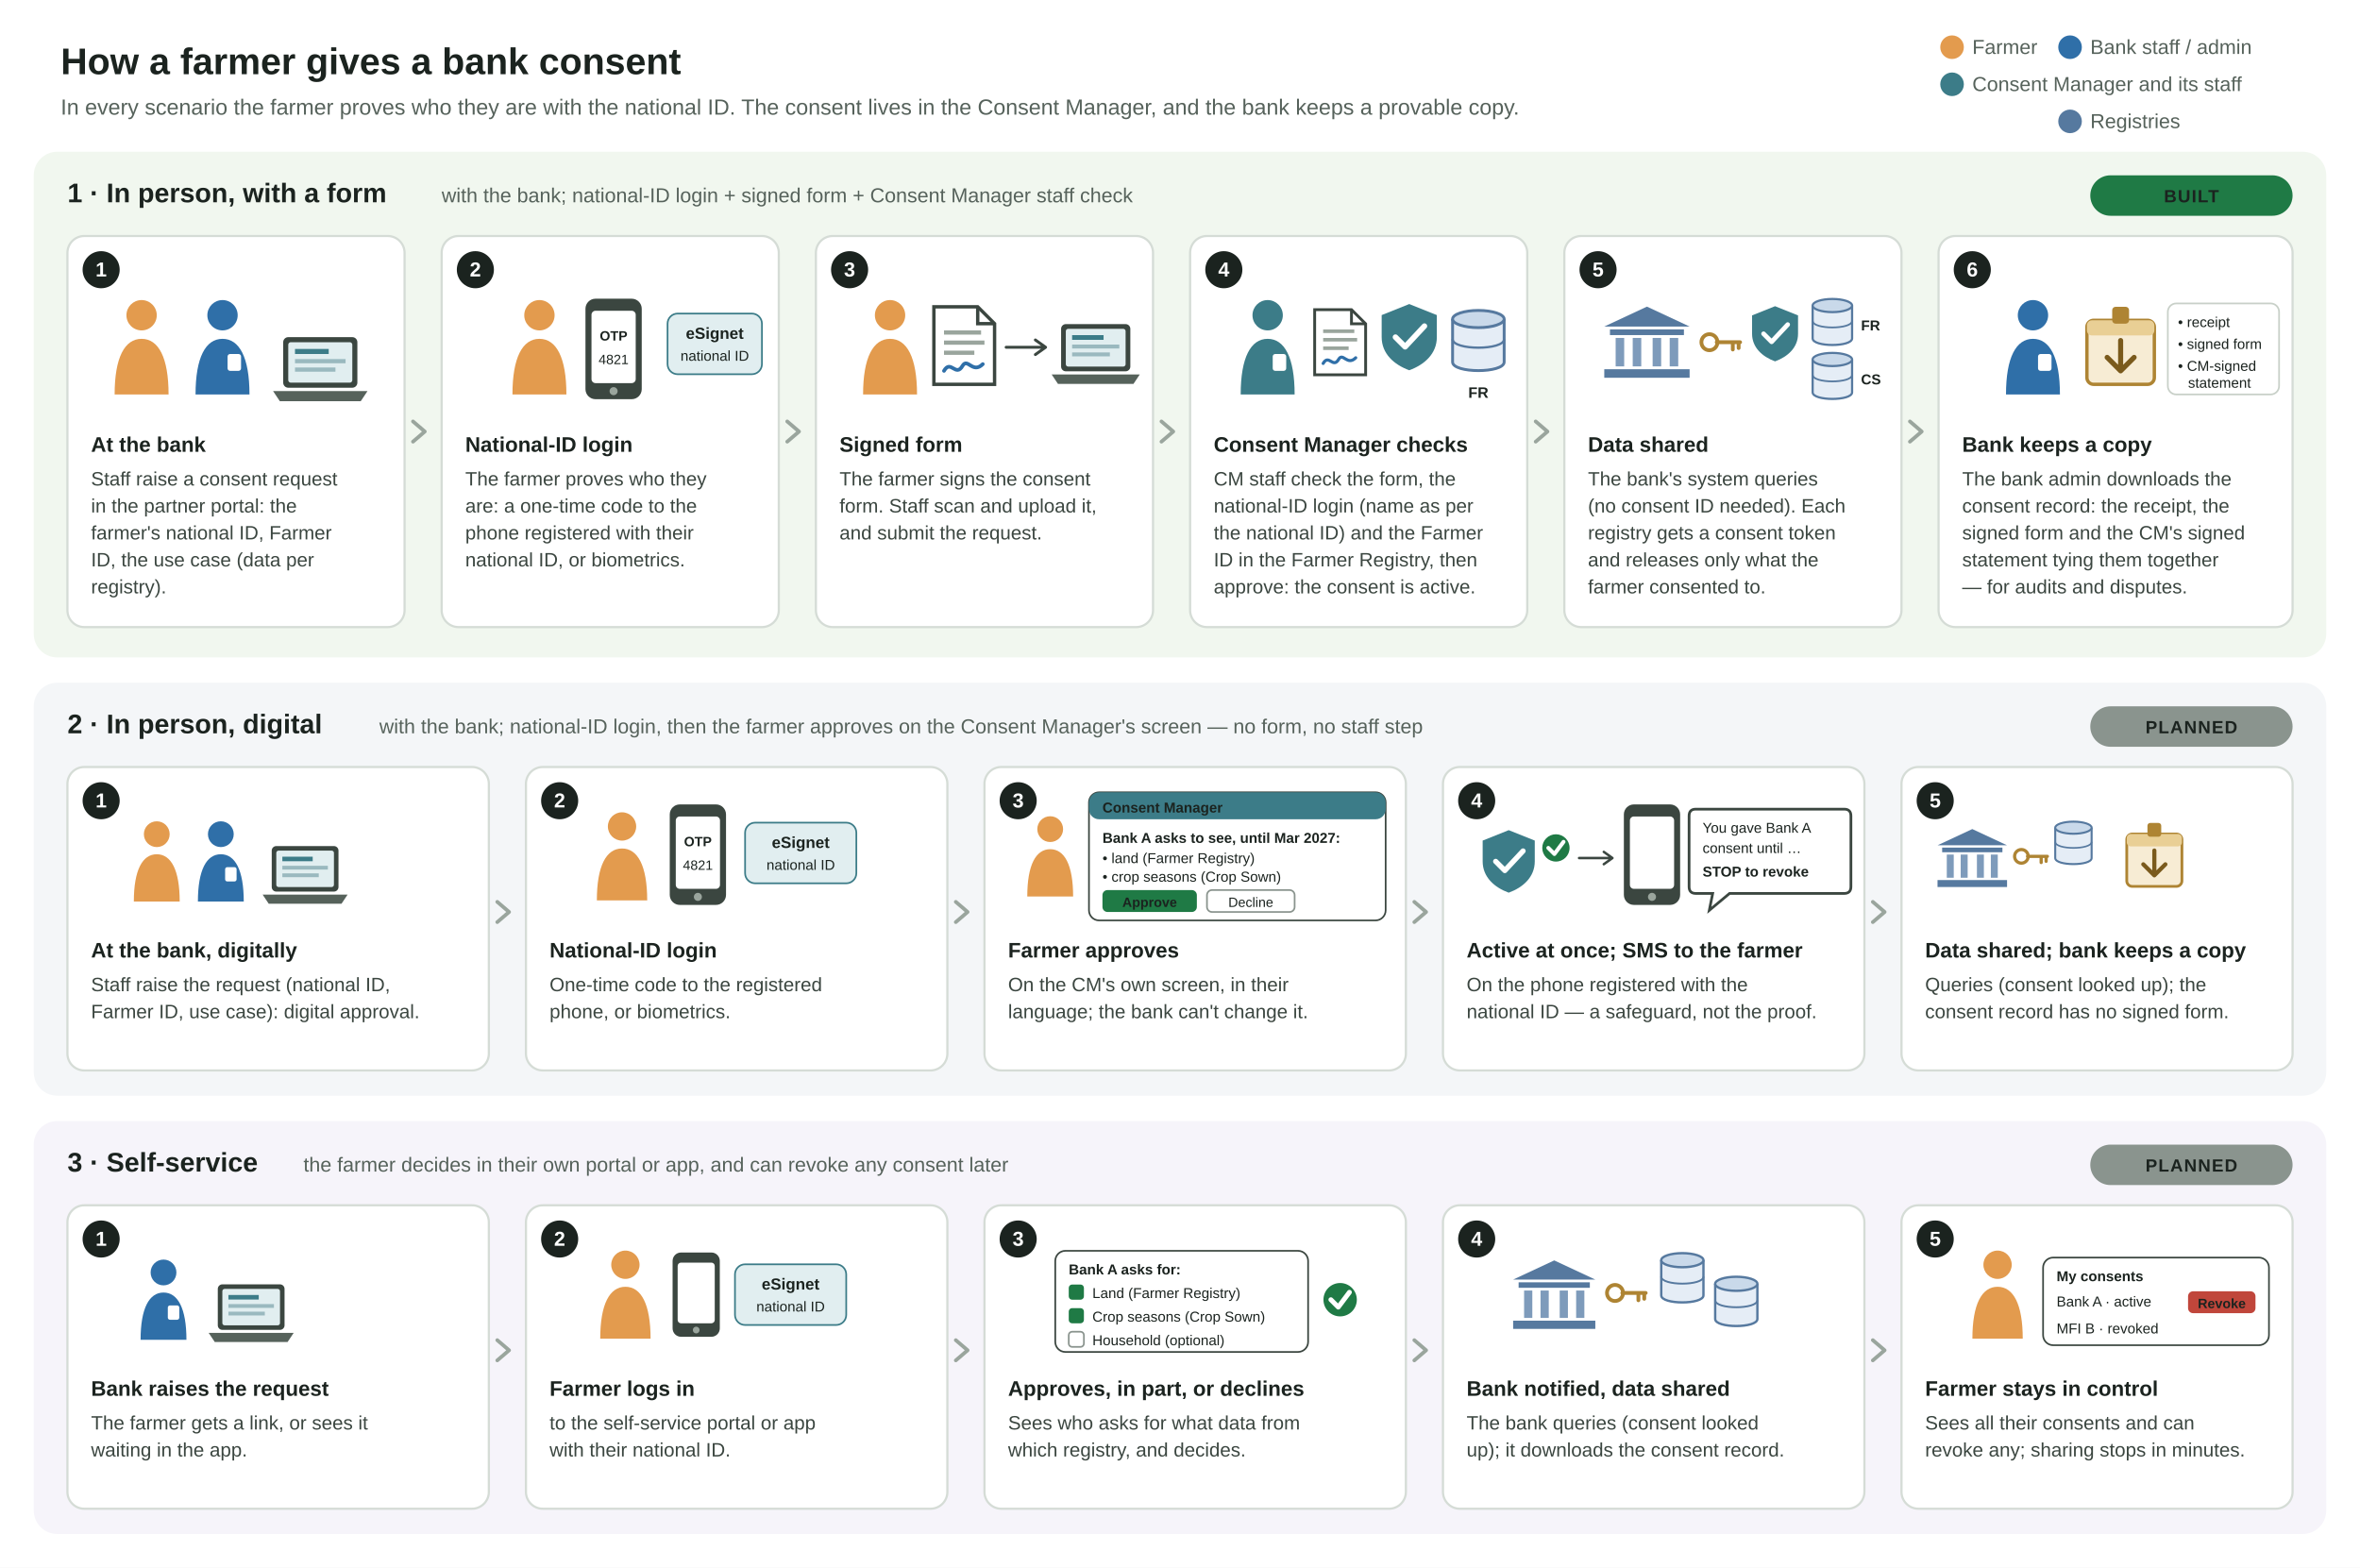
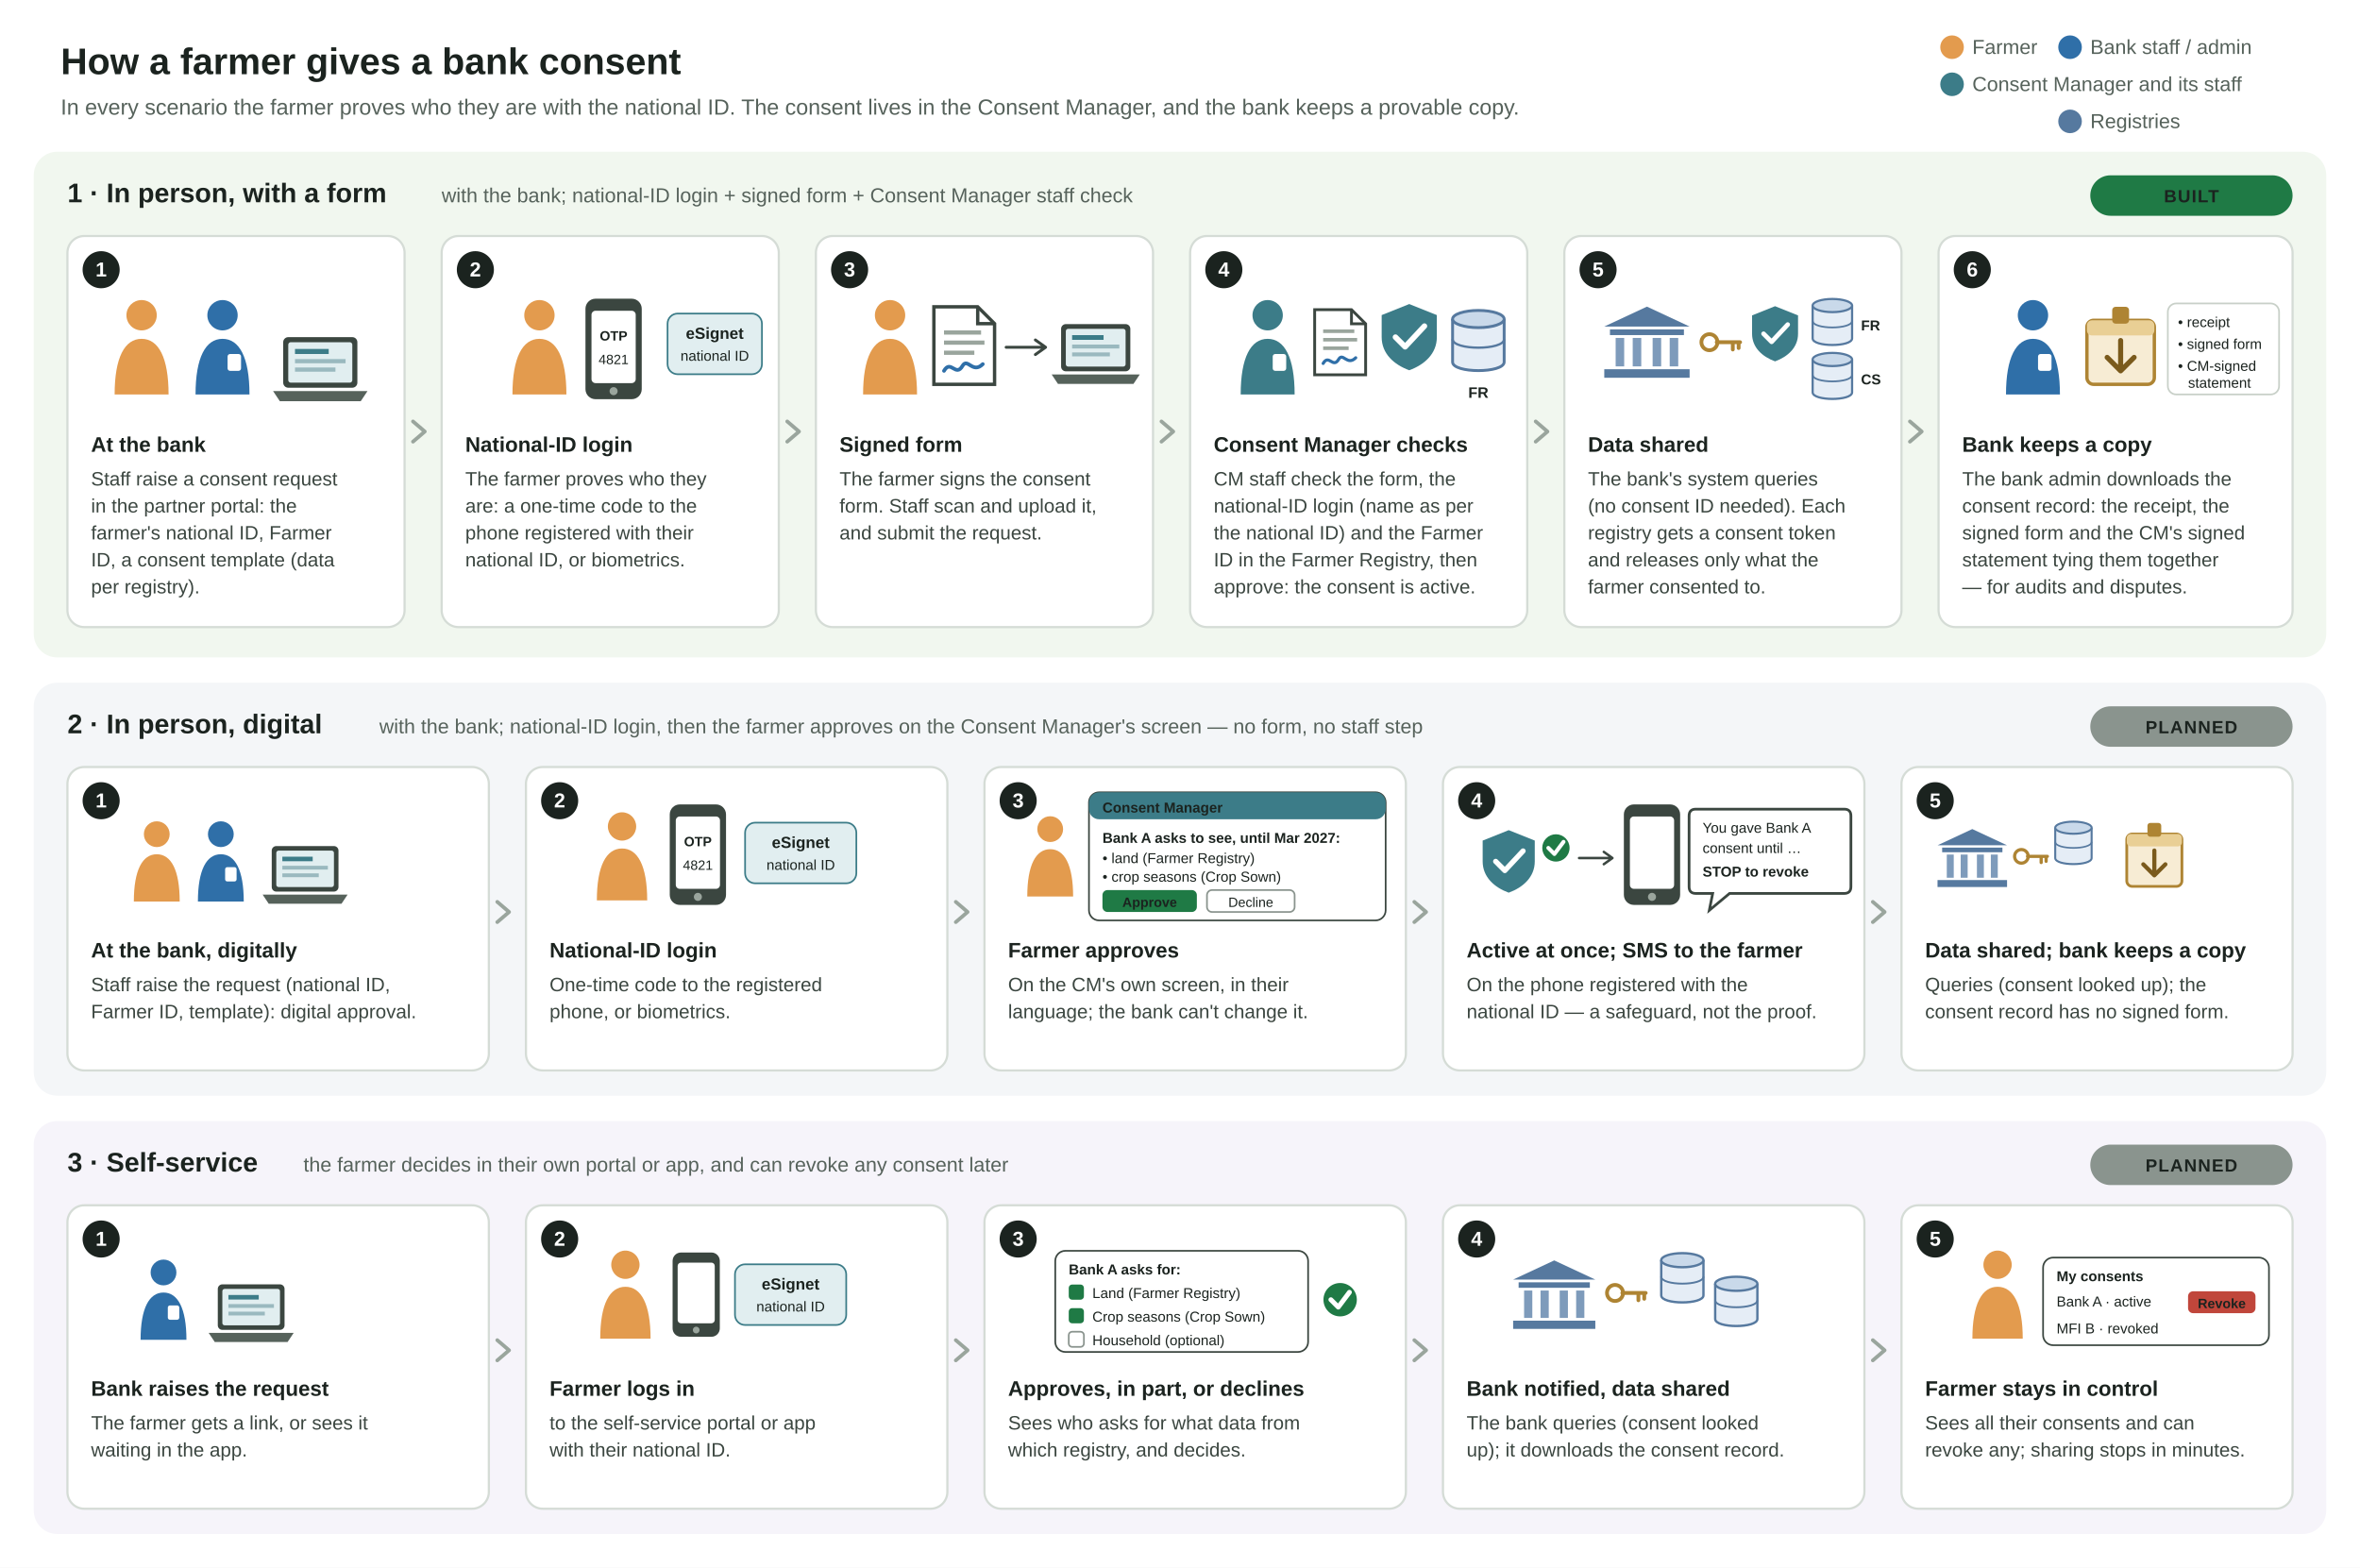
- <svg xmlns="http://www.w3.org/2000/svg" width="1400" height="930" viewBox="0 0 1400 930" role="img" aria-label="Three ways a farmer gives a bank consent, each with a national-ID login. 1, in person with a form (built): staff raise the request in the partner portal, the farmer logs in with the national ID and signs a form that staff upload, Consent Manager staff check it and the Farmer ID in the Farmer Registry, the bank queries and the Exchange finds the consent (no consent ID needed), and its admin downloads the consent record. 2, in person, digital (planned): after the national-ID login the farmer approves the request on the Consent Manager's screen; the consent is active at once and the farmer gets an SMS with a way to revoke. 3, self-service (planned): the farmer logs in to a portal or app, approves or declines, and can revoke later; the bank queries and the consent is looked up.">
+ <svg xmlns="http://www.w3.org/2000/svg" width="1400" height="930" viewBox="0 0 1400 930" role="img" aria-label="Three ways a farmer gives a bank consent, each with a national-ID login. 1, in person with a form (built): staff raise the request in the partner portal from a consent template, the farmer logs in with the national ID and signs a form that staff upload, Consent Manager staff check it and the Farmer ID in the Farmer Registry, the bank queries and the Exchange finds the consent (no consent ID needed), and its admin downloads the consent record. 2, in person, digital (planned): after the national-ID login the farmer approves the request on the Consent Manager's screen; the consent is active at once and the farmer gets an SMS with a way to revoke. 3, self-service (planned): the farmer logs in to a portal or app, approves or declines, and can revoke later; the bank queries and the consent is looked up.">
  <style>
text{font-family:'Public Sans','Helvetica Neue',Arial,sans-serif;fill:#1B231F}
.h1{font-size:22px;font-weight:700} .sub{font-size:13px;fill:#56625B}
.lt{font-size:16px;font-weight:700} .ls{font-size:12px;fill:#56625B}
.pt{font-size:12.5px;font-weight:700} .pc{font-size:11.5px;fill:#3B4640}
.num{font-size:12px;font-weight:700;fill:#FFFFFF}
.tag{font-size:10.5px;font-weight:700;letter-spacing:.06em}
.mini{font-size:9px;font-weight:700;fill:#FFFFFF;font-family:'JetBrains Mono',Menlo,monospace}
.panel{fill:#FFFFFF;stroke:#D5DCD6;stroke-width:1.3}
.lane1{fill:#F1F7EF} .lane2{fill:#F4F6F8} .lane3{fill:#F6F4FA}
.chev{fill:none;stroke:#9AA59D;stroke-width:2.2;stroke-linecap:round;stroke-linejoin:round}
.flow{fill:none;stroke:#6B7770;stroke-width:1.6;stroke-dasharray:4 3}
</style>
  <rect width="100%" height="100%" fill="#FFFFFF" />
  <text class="h1" x="36" y="44">How a farmer gives a bank consent</text>
  <text class="sub" x="36" y="68">In every scenario the farmer proves who they are with the national ID. The consent lives in the Consent Manager, and the bank keeps a provable copy.</text>
  <g transform="translate(1150,20)">
    <circle cx="8" cy="8" r="7" fill="#E39B4E" />
    <text class="ls" x="20" y="12">Farmer</text>
    <circle cx="78" cy="8" r="7" fill="#2F6FA8" />
    <text class="ls" x="90" y="12">Bank staff / admin</text>
    <circle cx="8" cy="30" r="7" fill="#3C7C88" />
    <text class="ls" x="20" y="34">Consent Manager and its staff</text>
    <circle cx="78" cy="52" r="7" fill="#56799F" />
    <text class="ls" x="90" y="56">Registries</text>
  </g>
  <rect class="lane1" x="20" y="90" width="1360" height="300" rx="14" />
  <text class="lt" x="40" y="120">1 · In person, with a form</text>
  <text class="ls" x="262" y="120">with the bank; national-ID login + signed form + Consent Manager staff check</text>
  <rect x="1240" y="104" width="120" height="24" rx="12" fill="#1F7A45" />
  <text class="tag" x="1300" y="120" text-anchor="middle" fill="#FFFFFF">BUILT</text>
  <g>
    <rect class="panel" x="40" y="140" width="200" height="232" rx="10" />
    <circle cx="60" cy="160" r="11" fill="#1B231F" />
    <text class="num" x="60" y="164" text-anchor="middle">1</text>
    <svg x="64" y="176" width="40" height="60" viewBox="0 0 40 60" overflow="visible">
      <g fill="#E39B4E">
        <circle cx="20" cy="11" r="9" />
        <path d="M4,58 C4,36 10,25 20,25 C30,25 36,36 36,58 Z" />
      </g>
    </svg>
    <svg x="112" y="176" width="40" height="60" viewBox="0 0 40 60" overflow="visible">
      <g fill="#2F6FA8">
        <circle cx="20" cy="11" r="9" />
        <path d="M4,58 C4,36 10,25 20,25 C30,25 36,36 36,58 Z" />
        <rect x="23" y="34" width="8" height="10" rx="1.5" fill="#FFFFFF" />
      </g>
    </svg>
    <svg x="160" y="198" width="60" height="42" viewBox="0 0 60 42" overflow="visible">
      <rect x="8" y="2" width="44" height="30" rx="3" fill="#3B4640" />
      <rect x="11" y="5" width="38" height="24" rx="1.5" fill="#E1EEF0" />
      <rect x="15" y="9" width="20" height="3" fill="#3C7C88" />
      <rect x="15" y="15" width="30" height="2.5" fill="#9AB9BF" />
      <rect x="15" y="20" width="24" height="2.5" fill="#9AB9BF" />
      <path d="M2,34 L58,34 L54,40 L6,40 Z" fill="#56625B" />
    </svg>
    <text class="pt" x="54" y="268">At the bank</text>
    <text class="pc" x="54" y="288">Staff raise a consent request</text>
    <text class="pc" x="54" y="304">in the partner portal: the</text>
    <text class="pc" x="54" y="320">farmer's national ID, Farmer</text>
-     <text class="pc" x="54" y="336">ID, the use case (data per</text>
-     <text class="pc" x="54" y="352">registry).</text>
+     <text class="pc" x="54" y="336">ID, a consent template (data</text>
+     <text class="pc" x="54" y="352">per registry).</text>
    <rect class="panel" x="262" y="140" width="200" height="232" rx="10" />
    <circle cx="282" cy="160" r="11" fill="#1B231F" />
    <text class="num" x="282" y="164" text-anchor="middle">2</text>
    <svg x="300" y="176" width="40" height="60" viewBox="0 0 40 60" overflow="visible">
      <g fill="#E39B4E">
        <circle cx="20" cy="11" r="9" />
        <path d="M4,58 C4,36 10,25 20,25 C30,25 36,36 36,58 Z" />
      </g>
    </svg>
    <svg x="346" y="176" width="36" height="62" viewBox="0 0 30 52" overflow="visible">
      <rect x="1" y="1" width="28" height="50" rx="5" fill="#3B4640" />
      <rect x="4" y="7" width="22" height="36" rx="2" fill="#FFFFFF" />
      <circle cx="15" cy="47" r="2" fill="#9AA59D" />
    </svg>
    <text x="364" y="202" font-size="8" font-weight="700" text-anchor="middle" fill="#1F7A45">OTP</text>
    <text x="364" y="216" font-size="8" text-anchor="middle" fill="#56625B">4821</text>
    <g transform="translate(396,186)">
      <rect width="56" height="36" rx="6" fill="#E1EEF0" stroke="#3C7C88" />
      <text x="28" y="15" font-size="9.5" font-weight="700" text-anchor="middle" fill="#2B5E66">eSignet</text>
      <text x="28" y="28" font-size="8.5" text-anchor="middle" fill="#2B5E66">national ID</text>
    </g>
    <text class="pt" x="276" y="268">National-ID login</text>
    <text class="pc" x="276" y="288">The farmer proves who they</text>
    <text class="pc" x="276" y="304">are: a one-time code to the</text>
    <text class="pc" x="276" y="320">phone registered with their</text>
    <text class="pc" x="276" y="336">national ID, or biometrics.</text>
    <rect class="panel" x="484" y="140" width="200" height="232" rx="10" />
    <circle cx="504" cy="160" r="11" fill="#1B231F" />
    <text class="num" x="504" y="164" text-anchor="middle">3</text>
    <svg x="508" y="176" width="40" height="60" viewBox="0 0 40 60" overflow="visible">
      <g fill="#E39B4E">
        <circle cx="20" cy="11" r="9" />
        <path d="M4,58 C4,36 10,25 20,25 C30,25 36,36 36,58 Z" />
      </g>
    </svg>
    <svg x="552" y="180" width="40" height="50" viewBox="0 0 40 50" overflow="visible">
      <path d="M2,2 L28,2 L38,12 L38,48 L2,48 Z" fill="#FFFFFF" stroke="#3B4640" stroke-width="2" />
      <path d="M28,2 L28,12 L38,12" fill="none" stroke="#3B4640" stroke-width="2" />
      <rect x="8" y="16" width="22" height="2.5" fill="#9AA59D" />
      <rect x="8" y="22" width="24" height="2.5" fill="#9AA59D" />
      <rect x="8" y="28" width="18" height="2.5" fill="#9AA59D" />
      <path d="M8,40 C12,33 15,44 19,37 C22,32 25,42 31,36" fill="none" stroke="#2F6FA8" stroke-width="2.2" stroke-linecap="round" />
    </svg>
    <svg x="596" y="200" width="26" height="12" viewBox="0 0 30 12" overflow="visible">
      <path d="M1,6 L27,6 M21,1 L28,6 L21,11" fill="none" stroke="#3B4640" stroke-width="2" stroke-linecap="round" stroke-linejoin="round" />
    </svg>
    <svg x="622" y="190" width="56" height="40" viewBox="0 0 60 42" overflow="visible">
      <rect x="8" y="2" width="44" height="30" rx="3" fill="#3B4640" />
      <rect x="11" y="5" width="38" height="24" rx="1.5" fill="#E1EEF0" />
      <rect x="15" y="9" width="20" height="3" fill="#3C7C88" />
      <rect x="15" y="15" width="30" height="2.5" fill="#9AB9BF" />
      <rect x="15" y="20" width="24" height="2.5" fill="#9AB9BF" />
      <path d="M2,34 L58,34 L54,40 L6,40 Z" fill="#56625B" />
    </svg>
    <text class="pt" x="498" y="268">Signed form</text>
    <text class="pc" x="498" y="288">The farmer signs the consent</text>
    <text class="pc" x="498" y="304">form. Staff scan and upload it,</text>
    <text class="pc" x="498" y="320">and submit the request.</text>
    <rect class="panel" x="706" y="140" width="200" height="232" rx="10" />
    <circle cx="726" cy="160" r="11" fill="#1B231F" />
    <text class="num" x="726" y="164" text-anchor="middle">4</text>
    <svg x="732" y="176" width="40" height="60" viewBox="0 0 40 60" overflow="visible">
      <g fill="#3C7C88">
        <circle cx="20" cy="11" r="9" />
        <path d="M4,58 C4,36 10,25 20,25 C30,25 36,36 36,58 Z" />
        <rect x="23" y="34" width="8" height="10" rx="1.5" fill="#FFFFFF" />
      </g>
    </svg>
    <svg x="778" y="182" width="34" height="42" viewBox="0 0 40 50" overflow="visible">
      <path d="M2,2 L28,2 L38,12 L38,48 L2,48 Z" fill="#FFFFFF" stroke="#3B4640" stroke-width="2" />
      <path d="M28,2 L28,12 L38,12" fill="none" stroke="#3B4640" stroke-width="2" />
      <rect x="8" y="16" width="22" height="2.5" fill="#9AA59D" />
      <rect x="8" y="22" width="24" height="2.5" fill="#9AA59D" />
      <rect x="8" y="28" width="18" height="2.5" fill="#9AA59D" />
      <path d="M8,40 C12,33 15,44 19,37 C22,32 25,42 31,36" fill="none" stroke="#2F6FA8" stroke-width="2.2" stroke-linecap="round" />
    </svg>
    <svg x="818" y="178" width="36" height="44" viewBox="0 0 44 52" overflow="visible">
      <path d="M22,2 L42,10 L42,26 C42,38 33,46 22,50 C11,46 2,38 2,26 L2,10 Z" fill="#3C7C88" />
      <path d="M12,26 L19,33 L33,18" fill="none" stroke="#FFFFFF" stroke-width="4" stroke-linecap="round" stroke-linejoin="round" />
    </svg>
    <svg x="860" y="182" width="34" height="40" viewBox="0 0 40 46" overflow="visible">
      <path d="M2,8 L2,38 C2,46 38,46 38,38 L38,8" fill="#E5EDF6" stroke="#56799F" stroke-width="2" />
      <ellipse cx="20" cy="8" rx="18" ry="6" fill="#C9D9EA" stroke="#56799F" stroke-width="2" />
      <path d="M2,22 C2,30 38,30 38,22" fill="none" stroke="#56799F" stroke-width="1.6" />
    </svg>
    <text x="877" y="236" font-size="9" text-anchor="middle" fill="#56799F" font-weight="700">FR</text>
    <text class="pt" x="720" y="268">Consent Manager checks</text>
    <text class="pc" x="720" y="288">CM staff check the form, the</text>
    <text class="pc" x="720" y="304">national-ID login (name as per</text>
    <text class="pc" x="720" y="320">the national ID) and the Farmer</text>
    <text class="pc" x="720" y="336">ID in the Farmer Registry, then</text>
    <text class="pc" x="720" y="352">approve: the consent is active.</text>
    <rect class="panel" x="928" y="140" width="200" height="232" rx="10" />
    <circle cx="948" cy="160" r="11" fill="#1B231F" />
    <text class="num" x="948" y="164" text-anchor="middle">5</text>
    <svg x="950" y="180" width="54" height="46" viewBox="0 0 64 54" overflow="visible">
      <path d="M32,2 L62,16 L2,16 Z" fill="#56799F" />
      <rect x="6" y="18" width="52" height="4" fill="#56799F" />
      <rect x="10" y="24" width="6" height="20" fill="#7E9BBB" />
      <rect x="22" y="24" width="6" height="20" fill="#7E9BBB" />
      <rect x="36" y="24" width="6" height="20" fill="#7E9BBB" />
      <rect x="48" y="24" width="6" height="20" fill="#7E9BBB" />
      <rect x="2" y="46" width="60" height="6" fill="#56799F" />
    </svg>
    <svg x="1008" y="196" width="26" height="14" viewBox="0 0 30 16" overflow="visible">
      <circle cx="7" cy="8" r="5.5" fill="none" stroke="#AE8433" stroke-width="2.6" />
      <path d="M12,8 L28,8 M23,8 L23,13 M27,8 L27,12" fill="none" stroke="#AE8433" stroke-width="2.6" stroke-linecap="round" />
    </svg>
    <svg x="1038" y="180" width="30" height="36" viewBox="0 0 44 52" overflow="visible">
      <path d="M22,2 L42,10 L42,26 C42,38 33,46 22,50 C11,46 2,38 2,26 L2,10 Z" fill="#3C7C88" />
      <path d="M12,26 L19,33 L33,18" fill="none" stroke="#FFFFFF" stroke-width="4" stroke-linecap="round" stroke-linejoin="round" />
    </svg>
    <svg x="1074" y="176" width="26" height="30" viewBox="0 0 40 46" overflow="visible">
      <path d="M2,8 L2,38 C2,46 38,46 38,38 L38,8" fill="#E5EDF6" stroke="#56799F" stroke-width="2" />
      <ellipse cx="20" cy="8" rx="18" ry="6" fill="#C9D9EA" stroke="#56799F" stroke-width="2" />
      <path d="M2,22 C2,30 38,30 38,22" fill="none" stroke="#56799F" stroke-width="1.6" />
    </svg>
    <svg x="1074" y="208" width="26" height="30" viewBox="0 0 40 46" overflow="visible">
      <path d="M2,8 L2,38 C2,46 38,46 38,38 L38,8" fill="#E5EDF6" stroke="#56799F" stroke-width="2" />
      <ellipse cx="20" cy="8" rx="18" ry="6" fill="#C9D9EA" stroke="#56799F" stroke-width="2" />
      <path d="M2,22 C2,30 38,30 38,22" fill="none" stroke="#56799F" stroke-width="1.6" />
    </svg>
    <text x="1104" y="196" font-size="8.5" fill="#56799F" font-weight="700">FR</text>
    <text x="1104" y="228" font-size="8.5" fill="#56799F" font-weight="700">CS</text>
    <text class="pt" x="942" y="268">Data shared</text>
    <text class="pc" x="942" y="288">The bank's system queries</text>
    <text class="pc" x="942" y="304">(no consent ID needed). Each</text>
    <text class="pc" x="942" y="320">registry gets a consent token</text>
    <text class="pc" x="942" y="336">and releases only what the</text>
    <text class="pc" x="942" y="352">farmer consented to.</text>
    <rect class="panel" x="1150" y="140" width="210" height="232" rx="10" />
    <circle cx="1170" cy="160" r="11" fill="#1B231F" />
    <text class="num" x="1170" y="164" text-anchor="middle">6</text>
    <svg x="1186" y="176" width="40" height="60" viewBox="0 0 40 60" overflow="visible">
      <g fill="#2F6FA8">
        <circle cx="20" cy="11" r="9" />
        <path d="M4,58 C4,36 10,25 20,25 C30,25 36,36 36,58 Z" />
        <rect x="23" y="34" width="8" height="10" rx="1.5" fill="#FFFFFF" />
      </g>
    </svg>
    <svg x="1236" y="180" width="44" height="50" viewBox="0 0 44 50" overflow="visible">
      <rect x="2" y="10" width="40" height="38" rx="4" fill="#F7ECD4" stroke="#AE8433" stroke-width="2" />
      <rect x="2" y="10" width="40" height="9" rx="3" fill="#E9CF95" />
      <path d="M22,22 L22,40 M14,32 L22,40 L30,32" fill="none" stroke="#7A5A1C" stroke-width="3" stroke-linecap="round" stroke-linejoin="round" />
      <rect x="17" y="2" width="10" height="10" rx="2" fill="#AE8433" />
    </svg>
    <g transform="translate(1286,180)">
      <rect width="66" height="54" rx="5" fill="#FFFFFF" stroke="#C8D0C8" />
      <text x="6" y="14" font-size="8.5" fill="#3B4640">• receipt</text>
      <text x="6" y="27" font-size="8.5" fill="#3B4640">• signed form</text>
      <text x="6" y="40" font-size="8.5" fill="#3B4640">• CM-signed</text>
      <text x="12" y="50" font-size="8.5" fill="#3B4640">statement</text>
    </g>
    <text class="pt" x="1164" y="268">Bank keeps a copy</text>
    <text class="pc" x="1164" y="288">The bank admin downloads the</text>
    <text class="pc" x="1164" y="304">consent record: the receipt, the</text>
    <text class="pc" x="1164" y="320">signed form and the CM's signed</text>
    <text class="pc" x="1164" y="336">statement tying them together</text>
    <text class="pc" x="1164" y="352">— for audits and disputes.</text>
  </g>
  <g>
    <path class="chev" d="M245,250 L252,256 L245,262" />
    <path class="chev" d="M467,250 L474,256 L467,262" />
    <path class="chev" d="M689,250 L696,256 L689,262" />
    <path class="chev" d="M911,250 L918,256 L911,262" />
    <path class="chev" d="M1133,250 L1140,256 L1133,262" />
  </g>
  <rect class="lane2" x="20" y="405" width="1360" height="245" rx="14" />
  <text class="lt" x="40" y="435">2 · In person, digital</text>
  <text class="ls" x="225" y="435">with the bank; national-ID login, then the farmer approves on the Consent Manager's screen — no form, no staff step</text>
  <rect x="1240" y="419" width="120" height="24" rx="12" fill="#8A948E" />
  <text class="tag" x="1300" y="435" text-anchor="middle" fill="#FFFFFF">PLANNED</text>
  <g>
    <rect class="panel" x="40" y="455" width="250" height="180" rx="10" />
    <circle cx="60" cy="475" r="11" fill="#1B231F" />
    <text class="num" x="60" y="479" text-anchor="middle">1</text>
    <svg x="76" y="485" width="34" height="52" viewBox="0 0 40 60" overflow="visible">
      <g fill="#E39B4E">
        <circle cx="20" cy="11" r="9" />
        <path d="M4,58 C4,36 10,25 20,25 C30,25 36,36 36,58 Z" />
      </g>
    </svg>
    <svg x="114" y="485" width="34" height="52" viewBox="0 0 40 60" overflow="visible">
      <g fill="#2F6FA8">
        <circle cx="20" cy="11" r="9" />
        <path d="M4,58 C4,36 10,25 20,25 C30,25 36,36 36,58 Z" />
        <rect x="23" y="34" width="8" height="10" rx="1.5" fill="#FFFFFF" />
      </g>
    </svg>
    <svg x="154" y="500" width="54" height="38" viewBox="0 0 60 42" overflow="visible">
      <rect x="8" y="2" width="44" height="30" rx="3" fill="#3B4640" />
      <rect x="11" y="5" width="38" height="24" rx="1.5" fill="#E1EEF0" />
      <rect x="15" y="9" width="20" height="3" fill="#3C7C88" />
      <rect x="15" y="15" width="30" height="2.5" fill="#9AB9BF" />
      <rect x="15" y="20" width="24" height="2.5" fill="#9AB9BF" />
      <path d="M2,34 L58,34 L54,40 L6,40 Z" fill="#56625B" />
    </svg>
    <text class="pt" x="54" y="568">At the bank, digitally</text>
    <text class="pc" x="54" y="588">Staff raise the request (national ID,</text>
-     <text class="pc" x="54" y="604">Farmer ID, use case): digital approval.</text>
+     <text class="pc" x="54" y="604">Farmer ID, template): digital approval.</text>
    <rect class="panel" x="312" y="455" width="250" height="180" rx="10" />
    <circle cx="332" cy="475" r="11" fill="#1B231F" />
    <text class="num" x="332" y="479" text-anchor="middle">2</text>
    <svg x="350" y="480" width="38" height="56" viewBox="0 0 40 60" overflow="visible">
      <g fill="#E39B4E">
        <circle cx="20" cy="11" r="9" />
        <path d="M4,58 C4,36 10,25 20,25 C30,25 36,36 36,58 Z" />
      </g>
    </svg>
    <svg x="396" y="476" width="36" height="62" viewBox="0 0 30 52" overflow="visible">
      <rect x="1" y="1" width="28" height="50" rx="5" fill="#3B4640" />
      <rect x="4" y="7" width="22" height="36" rx="2" fill="#FFFFFF" />
      <circle cx="15" cy="47" r="2" fill="#9AA59D" />
    </svg>
    <text x="414" y="502" font-size="8" font-weight="700" text-anchor="middle" fill="#1F7A45">OTP</text>
    <text x="414" y="516" font-size="8" text-anchor="middle" fill="#56625B">4821</text>
    <g transform="translate(442,488)">
      <rect width="66" height="36" rx="6" fill="#E1EEF0" stroke="#3C7C88" />
      <text x="33" y="15" font-size="9.5" font-weight="700" text-anchor="middle" fill="#2B5E66">eSignet</text>
      <text x="33" y="28" font-size="8.5" text-anchor="middle" fill="#2B5E66">national ID</text>
    </g>
    <text class="pt" x="326" y="568">National-ID login</text>
    <text class="pc" x="326" y="588">One-time code to the registered</text>
    <text class="pc" x="326" y="604">phone, or biometrics.</text>
    <rect class="panel" x="584" y="455" width="250" height="180" rx="10" />
    <circle cx="604" cy="475" r="11" fill="#1B231F" />
    <text class="num" x="604" y="479" text-anchor="middle">3</text>
    <svg x="606" y="482" width="34" height="52" viewBox="0 0 40 60" overflow="visible">
      <g fill="#E39B4E">
        <circle cx="20" cy="11" r="9" />
        <path d="M4,58 C4,36 10,25 20,25 C30,25 36,36 36,58 Z" />
      </g>
    </svg>
    <g transform="translate(646,470)">
      <rect width="176" height="76" rx="6" fill="#FFFFFF" stroke="#3B4640" />
      <rect width="176" height="16" rx="6" fill="#3C7C88" />
      <text x="8" y="12" font-size="8.5" font-weight="700" fill="#FFFFFF">Consent Manager</text>
      <text x="8" y="30" font-size="8.5" font-weight="700" fill="#3B4640">Bank A asks to see, until Mar 2027:</text>
      <text x="8" y="42" font-size="8.5" fill="#3B4640">• land (Farmer Registry)</text>
      <text x="8" y="53" font-size="8.5" fill="#3B4640">• crop seasons (Crop Sown)</text>
      <rect x="8" y="58" width="56" height="13" rx="3" fill="#1F7A45" />
      <text x="36" y="68" font-size="8" font-weight="700" text-anchor="middle" fill="#FFFFFF">Approve</text>
      <rect x="70" y="58" width="52" height="13" rx="3" fill="none" stroke="#8A948E" />
      <text x="96" y="68" font-size="8" text-anchor="middle" fill="#56625B">Decline</text>
    </g>
    <text class="pt" x="598" y="568">Farmer approves</text>
    <text class="pc" x="598" y="588">On the CM's own screen, in their</text>
    <text class="pc" x="598" y="604">language; the bank can't change it.</text>
    <rect class="panel" x="856" y="455" width="250" height="180" rx="10" />
    <circle cx="876" cy="475" r="11" fill="#1B231F" />
    <text class="num" x="876" y="479" text-anchor="middle">4</text>
    <svg x="878" y="490" width="34" height="42" viewBox="0 0 44 52" overflow="visible">
      <path d="M22,2 L42,10 L42,26 C42,38 33,46 22,50 C11,46 2,38 2,26 L2,10 Z" fill="#3C7C88" />
      <path d="M12,26 L19,33 L33,18" fill="none" stroke="#FFFFFF" stroke-width="4" stroke-linecap="round" stroke-linejoin="round" />
    </svg>
    <svg x="914" y="494" width="18" height="18" viewBox="0 0 20 20" overflow="visible">
      <circle cx="10" cy="10" r="9" fill="#1F7A45" />
      <path d="M5,10 L9,14 L15,6" fill="none" stroke="#FFFFFF" stroke-width="2.6" stroke-linecap="round" stroke-linejoin="round" />
    </svg>
    <svg x="936" y="504" width="22" height="10" viewBox="0 0 30 12" overflow="visible">
      <path d="M1,6 L27,6 M21,1 L28,6 L21,11" fill="none" stroke="#3B4640" stroke-width="2" stroke-linecap="round" stroke-linejoin="round" />
    </svg>
    <svg x="962" y="476" width="36" height="62" viewBox="0 0 30 52" overflow="visible">
      <rect x="1" y="1" width="28" height="50" rx="5" fill="#3B4640" />
      <rect x="4" y="7" width="22" height="36" rx="2" fill="#FFFFFF" />
      <circle cx="15" cy="47" r="2" fill="#9AA59D" />
    </svg>
    <path d="M1006,480 L1094,480 Q1098,480 1098,484 L1098,526 Q1098,530 1094,530 L1026,530 L1014,540 L1016,530 L1006,530 Q1002,530 1002,526 L1002,484 Q1002,480 1006,480 Z" fill="#FFFFFF" stroke="#3B4640" stroke-width="1.6" />
    <text x="1010" y="494" font-size="8.5" fill="#3B4640">You gave Bank A</text>
    <text x="1010" y="506" font-size="8.5" fill="#3B4640">consent until …</text>
    <text x="1010" y="520" font-size="8.5" font-weight="700" fill="#C0463B">STOP to revoke</text>
    <text class="pt" x="870" y="568">Active at once; SMS to the farmer</text>
    <text class="pc" x="870" y="588">On the phone registered with the</text>
    <text class="pc" x="870" y="604">national ID — a safeguard, not the proof.</text>
    <rect class="panel" x="1128" y="455" width="232" height="180" rx="10" />
    <circle cx="1148" cy="475" r="11" fill="#1B231F" />
    <text class="num" x="1148" y="479" text-anchor="middle">5</text>
    <svg x="1148" y="490" width="44" height="38" viewBox="0 0 64 54" overflow="visible">
      <path d="M32,2 L62,16 L2,16 Z" fill="#56799F" />
      <rect x="6" y="18" width="52" height="4" fill="#56799F" />
      <rect x="10" y="24" width="6" height="20" fill="#7E9BBB" />
      <rect x="22" y="24" width="6" height="20" fill="#7E9BBB" />
      <rect x="36" y="24" width="6" height="20" fill="#7E9BBB" />
      <rect x="48" y="24" width="6" height="20" fill="#7E9BBB" />
      <rect x="2" y="46" width="60" height="6" fill="#56799F" />
    </svg>
    <svg x="1194" y="502" width="22" height="12" viewBox="0 0 30 16" overflow="visible">
      <circle cx="7" cy="8" r="5.5" fill="none" stroke="#AE8433" stroke-width="2.6" />
      <path d="M12,8 L28,8 M23,8 L23,13 M27,8 L27,12" fill="none" stroke="#AE8433" stroke-width="2.6" stroke-linecap="round" />
    </svg>
    <svg x="1218" y="486" width="24" height="28" viewBox="0 0 40 46" overflow="visible">
      <path d="M2,8 L2,38 C2,46 38,46 38,38 L38,8" fill="#E5EDF6" stroke="#56799F" stroke-width="2" />
      <ellipse cx="20" cy="8" rx="18" ry="6" fill="#C9D9EA" stroke="#56799F" stroke-width="2" />
      <path d="M2,22 C2,30 38,30 38,22" fill="none" stroke="#56799F" stroke-width="1.6" />
    </svg>
    <svg x="1260" y="486" width="36" height="42" viewBox="0 0 44 50" overflow="visible">
      <rect x="2" y="10" width="40" height="38" rx="4" fill="#F7ECD4" stroke="#AE8433" stroke-width="2" />
      <rect x="2" y="10" width="40" height="9" rx="3" fill="#E9CF95" />
      <path d="M22,22 L22,40 M14,32 L22,40 L30,32" fill="none" stroke="#7A5A1C" stroke-width="3" stroke-linecap="round" stroke-linejoin="round" />
      <rect x="17" y="2" width="10" height="10" rx="2" fill="#AE8433" />
    </svg>
    <text class="pt" x="1142" y="568">Data shared; bank keeps a copy</text>
    <text class="pc" x="1142" y="588">Queries (consent looked up); the</text>
    <text class="pc" x="1142" y="604">consent record has no signed form.</text>
  </g>
  <g>
    <path class="chev" d="M295,535 L302,541 L295,547" />
    <path class="chev" d="M567,535 L574,541 L567,547" />
    <path class="chev" d="M839,535 L846,541 L839,547" />
    <path class="chev" d="M1111,535 L1118,541 L1111,547" />
  </g>
  <rect class="lane3" x="20" y="665" width="1360" height="245" rx="14" />
  <text class="lt" x="40" y="695">3 · Self-service</text>
  <text class="ls" x="180" y="695">the farmer decides in their own portal or app, and can revoke any consent later</text>
  <rect x="1240" y="679" width="120" height="24" rx="12" fill="#8A948E" />
  <text class="tag" x="1300" y="695" text-anchor="middle" fill="#FFFFFF">PLANNED</text>
  <g>
    <rect class="panel" x="40" y="715" width="250" height="180" rx="10" />
    <circle cx="60" cy="735" r="11" fill="#1B231F" />
    <text class="num" x="60" y="739" text-anchor="middle">1</text>
    <svg x="80" y="745" width="34" height="52" viewBox="0 0 40 60" overflow="visible">
      <g fill="#2F6FA8">
        <circle cx="20" cy="11" r="9" />
        <path d="M4,58 C4,36 10,25 20,25 C30,25 36,36 36,58 Z" />
        <rect x="23" y="34" width="8" height="10" rx="1.5" fill="#FFFFFF" />
      </g>
    </svg>
    <svg x="122" y="760" width="54" height="38" viewBox="0 0 60 42" overflow="visible">
      <rect x="8" y="2" width="44" height="30" rx="3" fill="#3B4640" />
      <rect x="11" y="5" width="38" height="24" rx="1.5" fill="#E1EEF0" />
      <rect x="15" y="9" width="20" height="3" fill="#3C7C88" />
      <rect x="15" y="15" width="30" height="2.5" fill="#9AB9BF" />
      <rect x="15" y="20" width="24" height="2.5" fill="#9AB9BF" />
      <path d="M2,34 L58,34 L54,40 L6,40 Z" fill="#56625B" />
    </svg>
    <text class="pt" x="54" y="828">Bank raises the request</text>
    <text class="pc" x="54" y="848">The farmer gets a link, or sees it</text>
    <text class="pc" x="54" y="864">waiting in the app.</text>
    <rect class="panel" x="312" y="715" width="250" height="180" rx="10" />
    <circle cx="332" cy="735" r="11" fill="#1B231F" />
    <text class="num" x="332" y="739" text-anchor="middle">2</text>
    <svg x="352" y="740" width="38" height="56" viewBox="0 0 40 60" overflow="visible">
      <g fill="#E39B4E">
        <circle cx="20" cy="11" r="9" />
        <path d="M4,58 C4,36 10,25 20,25 C30,25 36,36 36,58 Z" />
      </g>
    </svg>
    <svg x="398" y="742" width="30" height="52" viewBox="0 0 30 52" overflow="visible">
      <rect x="1" y="1" width="28" height="50" rx="5" fill="#3B4640" />
      <rect x="4" y="7" width="22" height="36" rx="2" fill="#FFFFFF" />
      <circle cx="15" cy="47" r="2" fill="#9AA59D" />
    </svg>
    <g transform="translate(436,750)">
      <rect width="66" height="36" rx="6" fill="#E1EEF0" stroke="#3C7C88" />
      <text x="33" y="15" font-size="9.5" font-weight="700" text-anchor="middle" fill="#2B5E66">eSignet</text>
      <text x="33" y="28" font-size="8.5" text-anchor="middle" fill="#2B5E66">national ID</text>
    </g>
    <text class="pt" x="326" y="828">Farmer logs in</text>
    <text class="pc" x="326" y="848">to the self-service portal or app</text>
    <text class="pc" x="326" y="864">with their national ID.</text>
    <rect class="panel" x="584" y="715" width="250" height="180" rx="10" />
    <circle cx="604" cy="735" r="11" fill="#1B231F" />
    <text class="num" x="604" y="739" text-anchor="middle">3</text>
    <g transform="translate(626,742)">
      <rect width="150" height="60" rx="6" fill="#FFFFFF" stroke="#3B4640" />
      <text x="8" y="14" font-size="8.5" font-weight="700" fill="#3B4640">Bank A asks for:</text>
      <rect x="8" y="20" width="9" height="9" rx="2" fill="#1F7A45" />
      <text x="22" y="28" font-size="8.5" fill="#3B4640">Land (Farmer Registry)</text>
      <rect x="8" y="34" width="9" height="9" rx="2" fill="#1F7A45" />
      <text x="22" y="42" font-size="8.5" fill="#3B4640">Crop seasons (Crop Sown)</text>
      <rect x="8" y="48" width="9" height="9" rx="2" fill="none" stroke="#8A948E" />
      <text x="22" y="56" font-size="8.5" fill="#8A948E">Household (optional)</text>
    </g>
    <svg x="784" y="760" width="22" height="22" viewBox="0 0 20 20" overflow="visible">
      <circle cx="10" cy="10" r="9" fill="#1F7A45" />
      <path d="M5,10 L9,14 L15,6" fill="none" stroke="#FFFFFF" stroke-width="2.6" stroke-linecap="round" stroke-linejoin="round" />
    </svg>
    <text class="pt" x="598" y="828">Approves, in part, or declines</text>
    <text class="pc" x="598" y="848">Sees who asks for what data from</text>
    <text class="pc" x="598" y="864">which registry, and decides.</text>
    <rect class="panel" x="856" y="715" width="250" height="180" rx="10" />
    <circle cx="876" cy="735" r="11" fill="#1B231F" />
    <text class="num" x="876" y="739" text-anchor="middle">4</text>
    <svg x="896" y="746" width="52" height="44" viewBox="0 0 64 54" overflow="visible">
      <path d="M32,2 L62,16 L2,16 Z" fill="#56799F" />
      <rect x="6" y="18" width="52" height="4" fill="#56799F" />
      <rect x="10" y="24" width="6" height="20" fill="#7E9BBB" />
      <rect x="22" y="24" width="6" height="20" fill="#7E9BBB" />
      <rect x="36" y="24" width="6" height="20" fill="#7E9BBB" />
      <rect x="48" y="24" width="6" height="20" fill="#7E9BBB" />
      <rect x="2" y="46" width="60" height="6" fill="#56799F" />
    </svg>
    <svg x="952" y="760" width="26" height="14" viewBox="0 0 30 16" overflow="visible">
      <circle cx="7" cy="8" r="5.5" fill="none" stroke="#AE8433" stroke-width="2.6" />
      <path d="M12,8 L28,8 M23,8 L23,13 M27,8 L27,12" fill="none" stroke="#AE8433" stroke-width="2.6" stroke-linecap="round" />
    </svg>
    <svg x="984" y="742" width="28" height="32" viewBox="0 0 40 46" overflow="visible">
      <path d="M2,8 L2,38 C2,46 38,46 38,38 L38,8" fill="#E5EDF6" stroke="#56799F" stroke-width="2" />
      <ellipse cx="20" cy="8" rx="18" ry="6" fill="#C9D9EA" stroke="#56799F" stroke-width="2" />
      <path d="M2,22 C2,30 38,30 38,22" fill="none" stroke="#56799F" stroke-width="1.6" />
    </svg>
    <svg x="1016" y="756" width="28" height="32" viewBox="0 0 40 46" overflow="visible">
      <path d="M2,8 L2,38 C2,46 38,46 38,38 L38,8" fill="#E5EDF6" stroke="#56799F" stroke-width="2" />
      <ellipse cx="20" cy="8" rx="18" ry="6" fill="#C9D9EA" stroke="#56799F" stroke-width="2" />
      <path d="M2,22 C2,30 38,30 38,22" fill="none" stroke="#56799F" stroke-width="1.6" />
    </svg>
    <text class="pt" x="870" y="828">Bank notified, data shared</text>
    <text class="pc" x="870" y="848">The bank queries (consent looked</text>
    <text class="pc" x="870" y="864">up); it downloads the consent record.</text>
    <rect class="panel" x="1128" y="715" width="232" height="180" rx="10" />
    <circle cx="1148" cy="735" r="11" fill="#1B231F" />
    <text class="num" x="1148" y="739" text-anchor="middle">5</text>
    <svg x="1166" y="740" width="38" height="56" viewBox="0 0 40 60" overflow="visible">
      <g fill="#E39B4E">
        <circle cx="20" cy="11" r="9" />
        <path d="M4,58 C4,36 10,25 20,25 C30,25 36,36 36,58 Z" />
      </g>
    </svg>
    <g transform="translate(1212,746)">
      <rect width="134" height="52" rx="6" fill="#FFFFFF" stroke="#3B4640" />
      <text x="8" y="14" font-size="8.5" font-weight="700" fill="#3B4640">My consents</text>
      <text x="8" y="29" font-size="8.5" fill="#3B4640">Bank A · active</text>
      <rect x="86" y="20" width="40" height="13" rx="3" fill="#C0463B" />
      <text x="106" y="30" font-size="8" font-weight="700" text-anchor="middle" fill="#FFFFFF">Revoke</text>
      <text x="8" y="45" font-size="8.5" fill="#8A948E">MFI B · revoked</text>
    </g>
    <text class="pt" x="1142" y="828">Farmer stays in control</text>
    <text class="pc" x="1142" y="848">Sees all their consents and can</text>
    <text class="pc" x="1142" y="864">revoke any; sharing stops in minutes.</text>
  </g>
  <g>
    <path class="chev" d="M295,795 L302,801 L295,807" />
    <path class="chev" d="M567,795 L574,801 L567,807" />
    <path class="chev" d="M839,795 L846,801 L839,807" />
    <path class="chev" d="M1111,795 L1118,801 L1111,807" />
  </g>
</svg>
